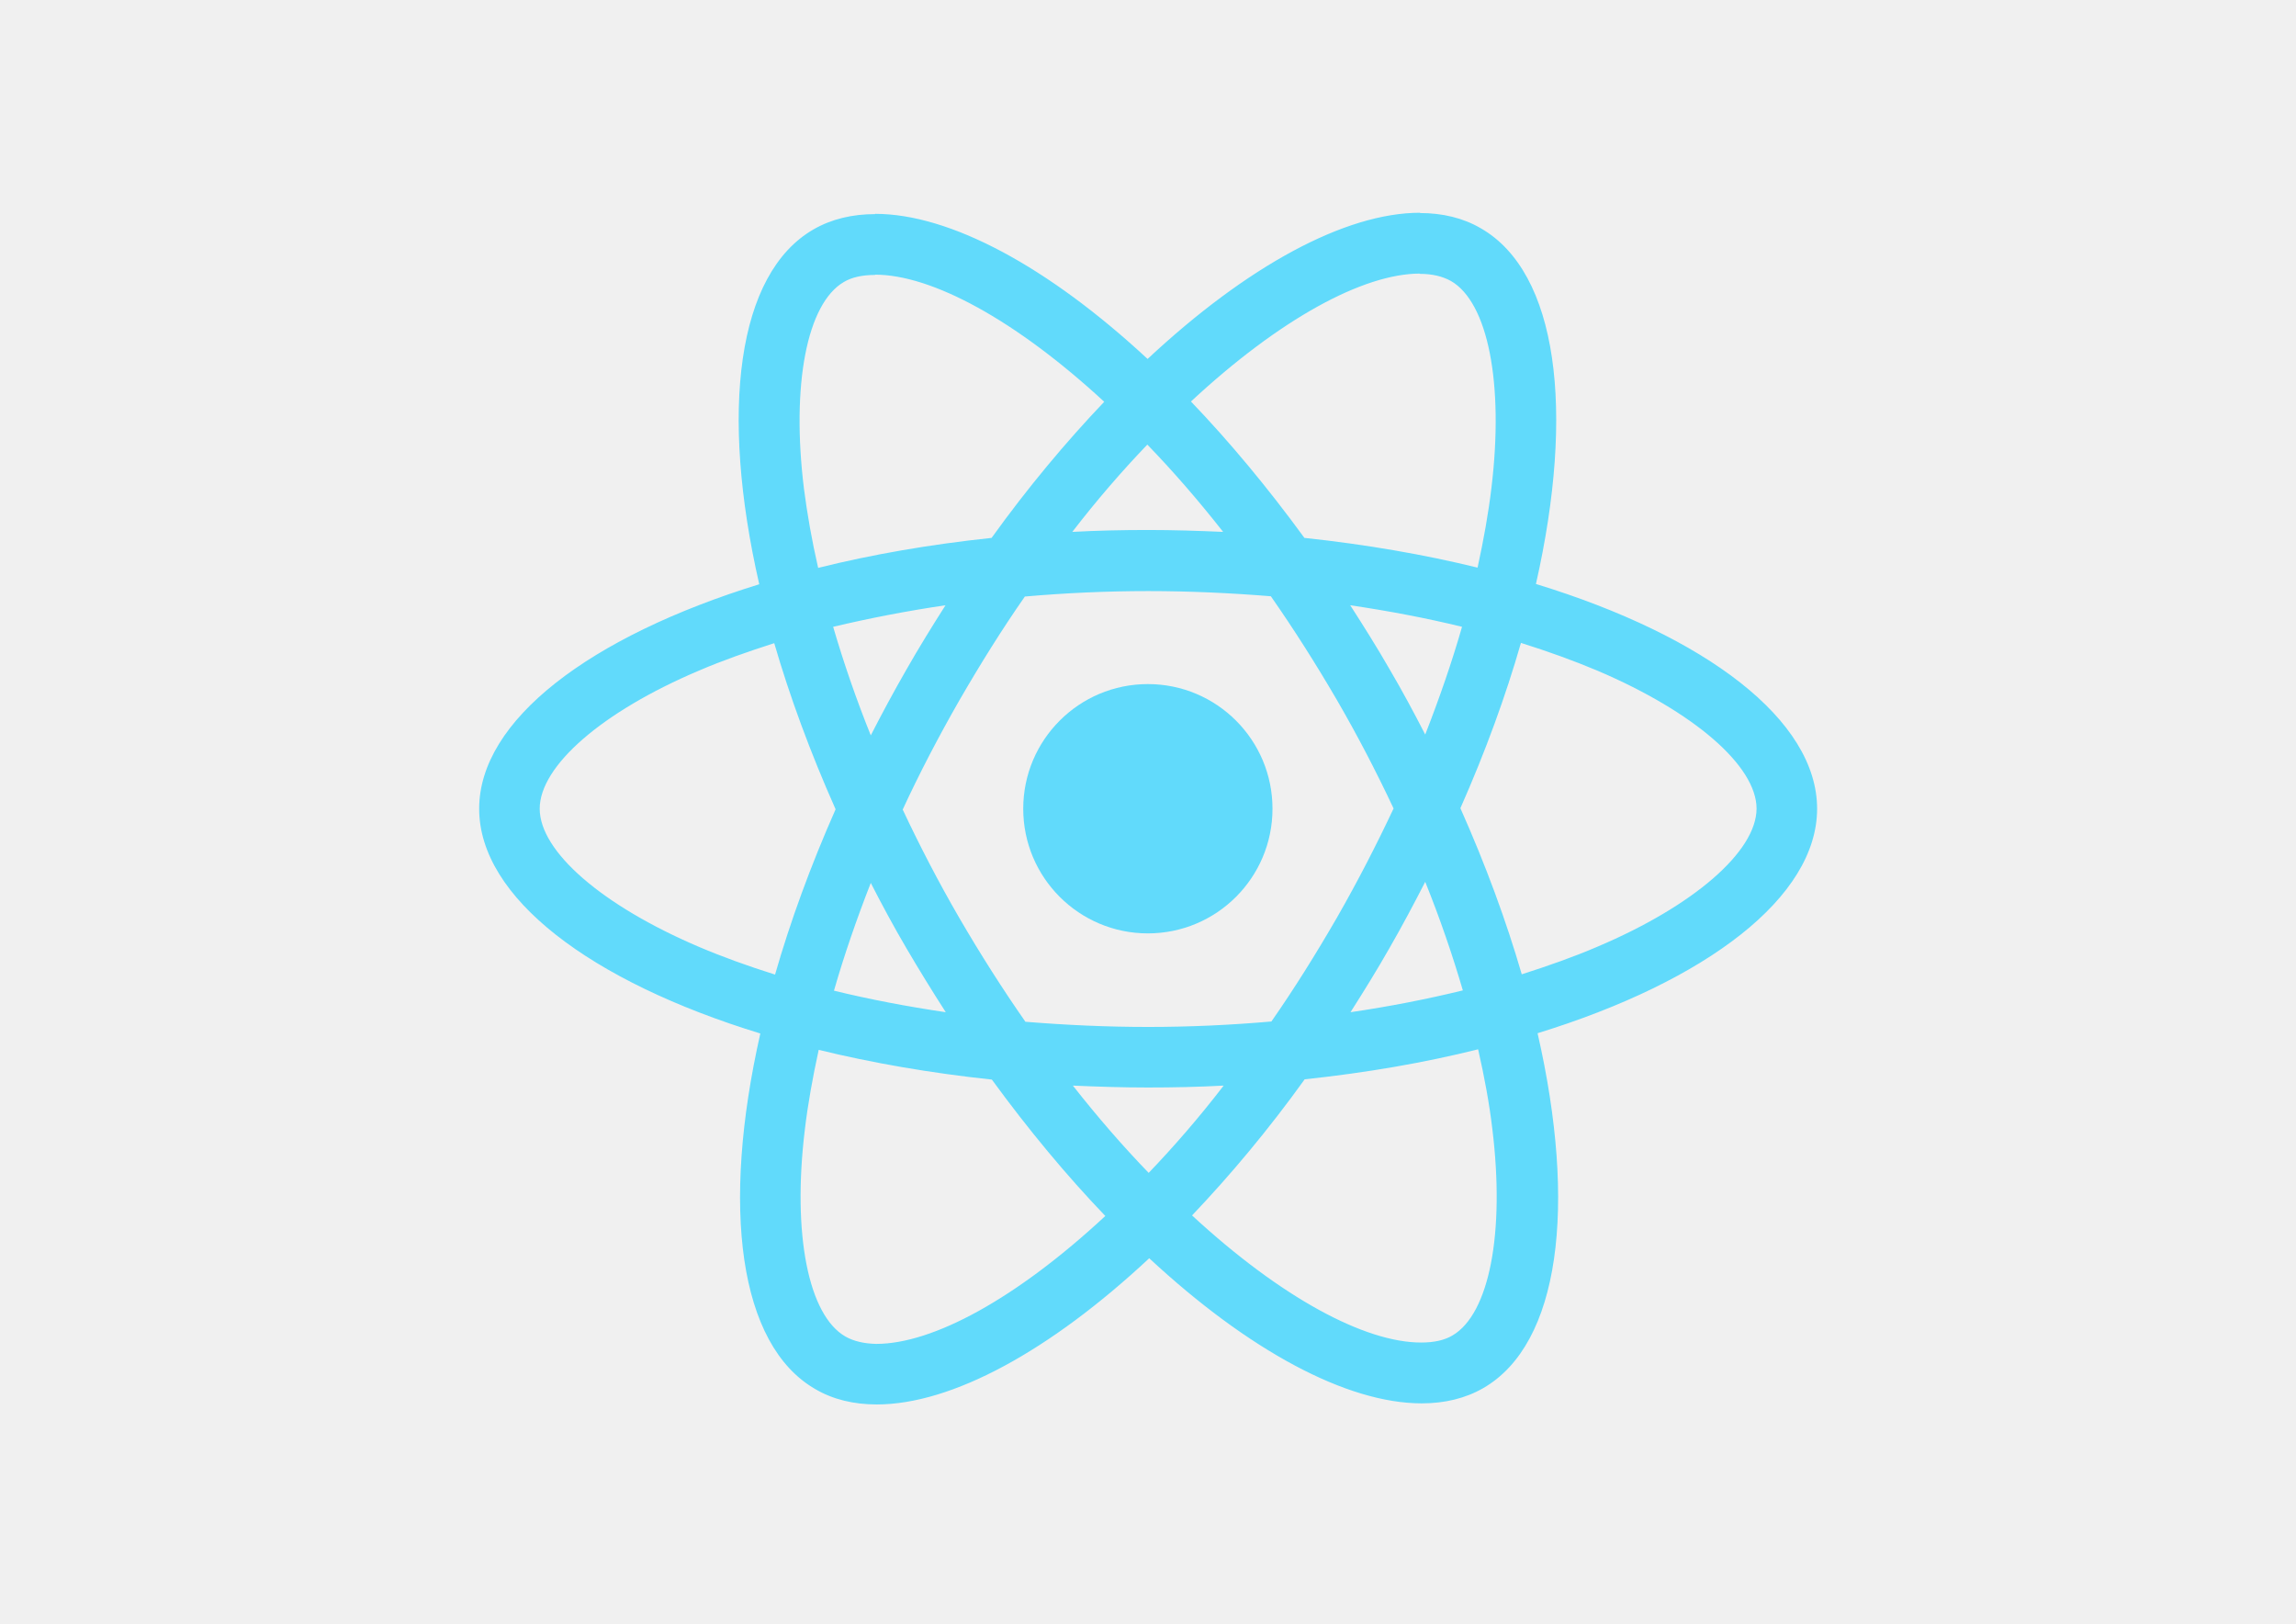
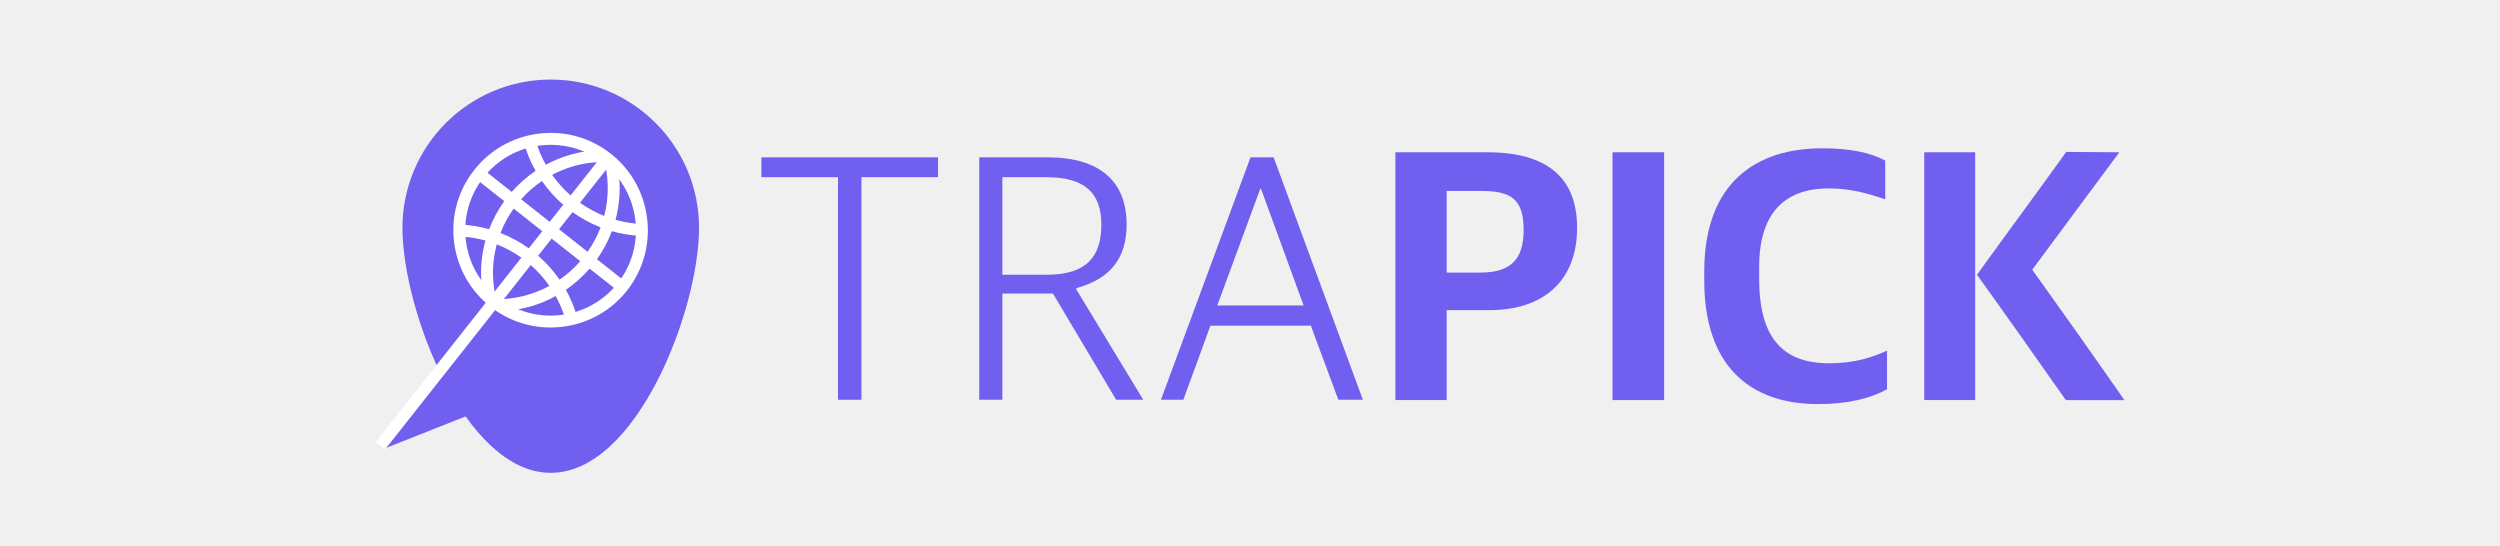
- <svg xmlns="http://www.w3.org/2000/svg" viewBox="0 0 841.9 595.3">
-   <g fill="#61DAFB">
-     <path d="M666.3 296.5c0-32.5-40.7-63.3-103.1-82.4 14.4-63.6 8-114.2-20.2-130.4-6.5-3.8-14.1-5.6-22.4-5.6v22.3c4.6 0 8.3.9 11.4 2.6 13.6 7.8 19.5 37.5 14.9 75.7-1.1 9.4-2.9 19.3-5.1 29.4-19.6-4.8-41-8.5-63.5-10.9-13.5-18.5-27.5-35.3-41.6-50 32.6-30.3 63.2-46.9 84-46.9V78c-27.5 0-63.5 19.6-99.9 53.6-36.4-33.8-72.4-53.2-99.9-53.2v22.3c20.7 0 51.4 16.5 84 46.6-14 14.7-28 31.4-41.3 49.9-22.6 2.4-44 6.1-63.6 11-2.3-10-4-19.7-5.2-29-4.7-38.2 1.1-67.9 14.6-75.8 3-1.8 6.9-2.6 11.5-2.6V78.5c-8.4 0-16 1.8-22.6 5.6-28.1 16.2-34.4 66.7-19.9 130.1-62.2 19.2-102.7 49.9-102.7 82.3 0 32.5 40.7 63.3 103.1 82.4-14.4 63.6-8 114.2 20.2 130.4 6.5 3.8 14.1 5.6 22.5 5.6 27.5 0 63.5-19.6 99.9-53.6 36.4 33.8 72.4 53.2 99.9 53.2 8.4 0 16-1.8 22.6-5.6 28.1-16.2 34.4-66.7 19.9-130.1 62-19.1 102.5-49.9 102.5-82.3zm-130.2-66.7c-3.7 12.9-8.3 26.2-13.5 39.5-4.1-8-8.4-16-13.1-24-4.6-8-9.5-15.8-14.4-23.4 14.2 2.1 27.9 4.7 41 7.9zm-45.8 106.5c-7.8 13.5-15.8 26.3-24.1 38.2-14.9 1.3-30 2-45.2 2-15.1 0-30.2-.7-45-1.9-8.3-11.9-16.4-24.6-24.2-38-7.6-13.1-14.5-26.4-20.8-39.8 6.2-13.4 13.2-26.8 20.7-39.9 7.8-13.5 15.8-26.3 24.1-38.2 14.9-1.3 30-2 45.2-2 15.1 0 30.2.7 45 1.9 8.3 11.9 16.4 24.6 24.2 38 7.6 13.1 14.5 26.4 20.8 39.8-6.3 13.4-13.2 26.8-20.7 39.9zm32.3-13c5.4 13.4 10 26.8 13.8 39.8-13.1 3.2-26.9 5.9-41.2 8 4.9-7.7 9.8-15.6 14.4-23.7 4.6-8 8.9-16.1 13-24.1zM421.2 430c-9.3-9.6-18.6-20.3-27.8-32 9 .4 18.2.7 27.5.7 9.4 0 18.7-.2 27.8-.7-9 11.7-18.3 22.4-27.5 32zm-74.4-58.9c-14.2-2.1-27.9-4.7-41-7.9 3.7-12.9 8.3-26.2 13.5-39.5 4.1 8 8.4 16 13.1 24 4.7 8 9.5 15.8 14.4 23.4zM420.7 163c9.3 9.6 18.6 20.3 27.8 32-9-.4-18.2-.7-27.5-.7-9.4 0-18.7.2-27.8.7 9-11.7 18.3-22.4 27.5-32zm-74 58.9c-4.9 7.7-9.8 15.6-14.4 23.7-4.6 8-8.9 16-13 24-5.4-13.4-10-26.8-13.8-39.8 13.1-3.1 26.9-5.8 41.2-7.9zm-90.5 125.2c-35.4-15.1-58.3-34.9-58.3-50.6 0-15.7 22.9-35.6 58.3-50.6 8.6-3.7 18-7 27.7-10.1 5.7 19.6 13.2 40 22.5 60.9-9.2 20.8-16.6 41.1-22.2 60.6-9.9-3.1-19.3-6.5-28-10.2zM310 490c-13.6-7.8-19.5-37.5-14.9-75.7 1.1-9.4 2.9-19.3 5.1-29.4 19.6 4.8 41 8.5 63.5 10.9 13.5 18.5 27.5 35.3 41.6 50-32.6 30.3-63.2 46.9-84 46.9-4.5-.1-8.3-1-11.3-2.7zm237.2-76.2c4.7 38.2-1.1 67.9-14.6 75.8-3 1.8-6.9 2.6-11.5 2.6-20.7 0-51.4-16.5-84-46.6 14-14.7 28-31.4 41.3-49.9 22.6-2.4 44-6.1 63.6-11 2.3 10.1 4.1 19.8 5.2 29.1zm38.5-66.7c-8.6 3.7-18 7-27.7 10.1-5.7-19.6-13.2-40-22.5-60.9 9.2-20.8 16.6-41.1 22.2-60.6 9.9 3.1 19.3 6.5 28.1 10.2 35.4 15.1 58.3 34.9 58.3 50.6-.1 15.7-23 35.6-58.4 50.6zM320.8 78.4z" />
-     <circle cx="420.9" cy="296.5" r="45.7" />
-     <path d="M520.5 78.1z" />
+ <svg xmlns="http://www.w3.org/2000/svg" version="1.1" id="레이어_1" x="0px" y="0px" viewBox="0 0 1888 412" style="enable-background:new 0 0 1888 412;" xml:space="preserve">
+   <style type="text/css">
+ 	.st0{display:none;}
+ 	.st1{display:inline;fill:none;stroke:#FFFFFF;stroke-width:9;stroke-miterlimit:10;}
+ 	.st2{fill:#7160EF;}
+ 	.st3{fill:#FFFFFF;}
+ 	.st4{fill:#2309AA;}
+ </style>
+   <g class="st0">
+     <path class="st1" d="M292.44,119.51c-30.02-23.47-73.39-18.16-96.86,11.86s-18.16,73.39,11.86,96.86s73.39,18.16,96.86-11.86   c23.3-29.8,18.26-72.81-11.31-96.42L292.44,119.51z" />
+     <path class="st1" d="M292.72,119.73l-171.44,217 M304.09,216.64l-108.28-85.55 M234.35,107.42c10.95,37.72,44.62,64.32,83.85,66.25    M265.55,240.31c-10.95-37.72-44.62-64.32-83.85-66.25 M287.46,117.82c-48.83,1.59-87.12,42.47-85.53,91.3   c0.16,4.96,0.74,9.9,1.73,14.76 M211.99,230.46c48.83-1.59,87.12-42.47,85.53-91.3c-0.16-4.96-0.74-9.9-1.73-14.76" />
+   </g>
+   <g>
+     <g>
+       <polygon class="st2" points="290.73,338.59 352.71,314.03 332.92,277.08   " />
+       <path class="st2" d="M527.92,172.08c0,61.86-47,185-112,185s-112-123.14-112-185s50.14-112,112-112S527.92,110.22,527.92,172.08z" />
+     </g>
+     <g>
+       <path class="st3" d="M415.79,247.34c-15.84,0-31.78-5.08-45.19-15.57c-15.47-12.09-25.3-29.48-27.69-48.97    c-2.39-19.49,2.96-38.74,15.05-54.2s29.48-25.3,48.97-27.69c19.49-2.39,38.74,2.96,54.2,15.05l0.57,0.45    c31.37,25.05,36.77,71.12,12.06,102.72C459.3,237.65,437.65,247.34,415.79,247.34z M416,109.36c-2.65,0-5.3,0.16-7.97,0.49    c-17.1,2.09-32.36,10.72-42.97,24.3c-10.61,13.57-15.3,30.47-13.21,47.57c2.09,17.1,10.72,32.36,24.3,42.97    c28.02,21.91,68.63,16.93,90.54-11.09c21.68-27.73,16.94-68.17-10.57-90.13l-0.53-0.42C444.13,114.09,430.31,109.36,416,109.36z" />
+       <path class="st3" d="M290.73,339.51l-7.06-5.58l87.14-110.3l-5.64,1.15c-1.04-5.1-1.65-10.31-1.82-15.51    c-0.31-9.56,0.84-18.84,3.25-27.61c-6.18-1.72-12.61-2.78-19.21-3.1l0.44-8.99c7.42,0.36,14.64,1.57,21.57,3.53    c2.9-7.57,6.76-14.67,11.44-21.16l-21.92-17.32l5.58-7.06l21.95,17.34c5.29-6.02,11.35-11.35,18.02-15.84    c-3.57-6.35-6.45-13.17-8.55-20.38l8.64-2.51c1.87,6.44,4.44,12.54,7.61,18.23c12.26-6.63,26.19-10.59,41.04-11.07l0.19,5.75    l1.69-2.14l7.06,5.58l-1.69,2.14l5.64-1.15c1.04,5.09,1.65,10.31,1.82,15.51c0.3,9.33-0.78,18.39-3.08,26.98    c6.26,1.77,12.78,2.85,19.47,3.18l-0.44,8.99c-7.49-0.37-14.78-1.59-21.78-3.59c-2.84,7.57-6.64,14.69-11.26,21.2l21.95,17.34    l-5.58,7.06l-21.93-17.32c-5.26,6.07-11.29,11.46-17.94,16.01c3.52,6.3,6.37,13.06,8.44,20.19l-8.64,2.51    c-1.84-6.35-4.36-12.37-7.47-17.98c-12.4,6.82-26.53,10.89-41.61,11.39l-0.19-5.75L290.73,339.51z M400.82,200.18l-20.27,25.65    c12.4-0.81,24.04-4.31,34.36-9.9C410.85,210.1,406.11,204.82,400.82,200.18z M375.15,184.52c-2.09,7.78-3.08,15.99-2.8,24.45    c0.12,3.77,0.5,7.55,1.13,11.27l20.27-25.65C388.01,190.52,381.77,187.13,375.15,184.52z M406.4,193.11    c6.11,5.3,11.56,11.38,16.19,18.1c5.78-3.99,11.03-8.68,15.63-13.95l-21.62-17.08L406.4,193.11z M422.19,173.12l21.59,17.06    c4-5.69,7.3-11.9,9.8-18.49c-7.55-2.94-14.66-6.82-21.18-11.49L422.19,173.12z M377.96,175.96c7.62,2.95,14.8,6.85,21.38,11.57    l10.21-12.92l-21.62-17.08C383.87,163.19,380.51,169.38,377.96,175.96z M393.54,150.49l21.59,17.06l10.21-12.92    c-6.05-5.26-11.46-11.28-16.07-17.93C403.46,140.63,398.18,145.27,393.54,150.49z M437.98,153.13c5.67,4.02,11.82,7.38,18.33,9.97    c1.97-7.59,2.9-15.57,2.63-23.79c-0.12-3.77-0.5-7.55-1.13-11.27L437.98,153.13z M416.99,132.04c4.03,5.73,8.71,10.94,13.93,15.52    l19.83-25.1C438.59,123.25,427.16,126.63,416.99,132.04z" />
+     </g>
+     <g>
+       <path class="st2" d="M632.84,133.83H575v-15.01h133.41v15.01h-57.84v168.06h-17.73V133.83z" />
+       <path class="st2" d="M739.51,118.82h51.56c40.65,0,59.75,19.1,59.75,50.74c0,25.92-12.82,41.2-37.92,48.02v1.09l50.47,83.21    h-20.46l-47.74-80.21h-38.19v80.21h-17.46V118.82z M790.53,207.49c30.56,0,41.2-14.19,41.2-37.92c0-22.92-11.46-35.74-41.47-35.74    h-33.28v73.66H790.53z" />
+       <path class="st2" d="M944.39,118.82h17.46l67.39,183.06h-18.55l-20.73-55.93h-75.84l-20.46,55.93h-16.91L944.39,118.82z     M919.29,230.68h65.2l-32.19-88.12h-0.55L919.29,230.68z" />
+       <path class="st2" d="M1053.79,115h69.3c45.56,0,67.93,19.37,67.93,57.02c0,39.83-25.1,62.2-66.29,62.2h-32.19v67.93h-38.74V115z     M1117.9,205.85c23.73,0,32.74-10.64,32.74-32.19c0-23.46-9.55-29.46-32.19-29.46h-25.92v61.66H1117.9z" />
+       <path class="st2" d="M1217.75,115h39.01v187.15h-39.01V115z" />
+       <path class="st2" d="M1287.05,211.85v-6.82c0-67.66,39.83-93.03,88.94-93.03c21.55,0,36.56,3.27,47.74,9.28v29.19    c-13.37-4.37-25.65-8.18-42.83-8.18c-31.92,0-52.38,17.46-52.38,59.2v9.28c0,40.38,14.73,63.57,52.65,63.57    c20.73,0,33.56-4.91,43.92-9.55v29.19c-12.28,6.82-29.19,11.19-52.11,11.19C1320.06,305.16,1287.05,274.87,1287.05,211.85z" />
+       <path class="st2" d="M1453.19,115h38.47v187.15h-38.47V115z M1493.02,207.49c22.37-31.1,45.29-61.93,67.39-92.76    c13.64,0,26.74,0.27,40.1,0.27l-65.75,88.67c23.46,32.74,46.65,65.48,69.57,98.49h-44.2    C1538.04,270.78,1515.39,238.59,1493.02,207.49z" />
+     </g>
+   </g>
+   <g>
+     <polygon class="st4" points="290.73,732.59 352.71,708.03 332.92,671.08  " />
+     <path class="st4" d="M527.92,566.08c0,61.86-47,185-112,185s-112-123.14-112-185s50.14-112,112-112S527.92,504.22,527.92,566.08z" />
+   </g>
+   <g>
+     <path class="st3" d="M415.79,641.34c-15.84,0-31.78-5.08-45.19-15.57c-15.47-12.09-25.3-29.48-27.69-48.97   c-2.39-19.49,2.96-38.74,15.05-54.2s29.48-25.3,48.97-27.69c19.49-2.39,38.74,2.96,54.2,15.05l0.57,0.45   c31.37,25.05,36.77,71.12,12.06,102.72C459.3,631.65,437.65,641.34,415.79,641.34z M416,503.36c-2.65,0-5.3,0.16-7.97,0.49   c-17.1,2.09-32.36,10.72-42.97,24.3c-10.61,13.57-15.3,30.47-13.21,47.57c2.09,17.1,10.72,32.36,24.3,42.97   c28.02,21.91,68.63,16.93,90.54-11.09c21.68-27.73,16.94-68.17-10.57-90.13l-0.53-0.42C444.13,508.09,430.31,503.36,416,503.36z" />
+     <path class="st3" d="M290.73,733.51l-7.06-5.58l87.14-110.3l-5.64,1.15c-1.04-5.1-1.65-10.31-1.82-15.51   c-0.31-9.56,0.84-18.84,3.25-27.61c-6.18-1.72-12.61-2.78-19.21-3.1l0.44-8.99c7.42,0.36,14.64,1.57,21.57,3.53   c2.9-7.57,6.76-14.67,11.44-21.16l-21.92-17.32l5.58-7.06l21.95,17.34c5.29-6.02,11.35-11.35,18.02-15.84   c-3.57-6.35-6.45-13.17-8.55-20.38l8.64-2.51c1.87,6.44,4.44,12.54,7.61,18.23c12.26-6.63,26.19-10.59,41.04-11.07l0.19,5.75   l1.69-2.14l7.06,5.58l-1.69,2.14l5.64-1.15c1.04,5.09,1.65,10.31,1.82,15.51c0.3,9.33-0.78,18.39-3.08,26.98   c6.26,1.77,12.78,2.85,19.47,3.18l-0.44,8.99c-7.49-0.37-14.78-1.59-21.78-3.59c-2.84,7.57-6.64,14.69-11.26,21.2l21.95,17.34   l-5.58,7.06l-21.93-17.32c-5.26,6.07-11.29,11.46-17.94,16.01c3.52,6.3,6.37,13.06,8.44,20.19l-8.64,2.51   c-1.84-6.35-4.36-12.37-7.47-17.98c-12.4,6.82-26.53,10.89-41.61,11.39l-0.19-5.75L290.73,733.51z M400.82,594.18l-20.27,25.65   c12.4-0.81,24.04-4.31,34.36-9.9C410.85,604.1,406.11,598.82,400.82,594.18z M375.15,578.52c-2.09,7.78-3.08,15.99-2.8,24.45   c0.12,3.77,0.5,7.55,1.13,11.27l20.27-25.65C388.01,584.52,381.77,581.13,375.15,578.52z M406.4,587.11   c6.11,5.3,11.56,11.38,16.19,18.1c5.78-3.99,11.03-8.68,15.63-13.95l-21.62-17.08L406.4,587.11z M422.19,567.12l21.59,17.06   c4-5.69,7.3-11.9,9.8-18.49c-7.55-2.94-14.66-6.82-21.18-11.49L422.19,567.12z M377.96,569.96c7.62,2.95,14.8,6.85,21.38,11.57   l10.21-12.92l-21.62-17.08C383.87,557.19,380.51,563.38,377.96,569.96z M393.54,544.49l21.59,17.06l10.21-12.92   c-6.05-5.26-11.46-11.28-16.07-17.93C403.46,534.63,398.18,539.27,393.54,544.49z M437.98,547.13c5.67,4.02,11.82,7.38,18.33,9.97   c1.97-7.59,2.9-15.57,2.63-23.79c-0.12-3.77-0.5-7.55-1.13-11.27L437.98,547.13z M416.99,526.04c4.03,5.73,8.71,10.94,13.93,15.52   l19.83-25.1C438.59,517.25,427.16,520.63,416.99,526.04z" />
+   </g>
+   <g>
+     <path class="st4" d="M632.84,527.83H575v-15.01h133.41v15.01h-57.84v168.06h-17.73V527.83z" />
+     <path class="st4" d="M739.51,512.82h51.56c40.65,0,59.75,19.1,59.75,50.74c0,25.92-12.82,41.2-37.92,48.02v1.09l50.47,83.21h-20.46   l-47.74-80.21h-38.19v80.21h-17.46V512.82z M790.53,601.49c30.56,0,41.2-14.19,41.2-37.92c0-22.92-11.46-35.74-41.47-35.74h-33.28   v73.66H790.53z" />
+     <path class="st4" d="M944.39,512.82h17.46l67.39,183.06h-18.55l-20.73-55.93h-75.84l-20.46,55.93h-16.91L944.39,512.82z    M919.29,624.68h65.2l-32.19-88.12h-0.55L919.29,624.68z" />
+     <path class="st4" d="M1053.79,509h69.3c45.56,0,67.93,19.37,67.93,57.02c0,39.83-25.1,62.2-66.29,62.2h-32.19v67.93h-38.74V509z    M1117.9,599.85c23.73,0,32.74-10.64,32.74-32.19c0-23.46-9.55-29.46-32.19-29.46h-25.92v61.66H1117.9z" />
+     <path class="st4" d="M1217.75,509h39.01v187.15h-39.01V509z" />
+     <path class="st4" d="M1287.05,605.85v-6.82c0-67.66,39.83-93.03,88.94-93.03c21.55,0,36.56,3.27,47.74,9.28v29.19   c-13.37-4.37-25.65-8.18-42.83-8.18c-31.92,0-52.38,17.46-52.38,59.2v9.28c0,40.38,14.73,63.57,52.65,63.57   c20.73,0,33.56-4.91,43.92-9.55v29.19c-12.28,6.82-29.19,11.19-52.11,11.19C1320.06,699.16,1287.05,668.87,1287.05,605.85z" />
+     <path class="st4" d="M1453.19,509h38.47v187.15h-38.47V509z M1493.02,601.49c22.37-31.1,45.29-61.93,67.39-92.76   c13.64,0,26.74,0.27,40.1,0.27l-65.75,88.67c23.46,32.74,46.65,65.48,69.57,98.49h-44.2   C1538.04,664.78,1515.39,632.59,1493.02,601.49z" />
  </g>
</svg>
